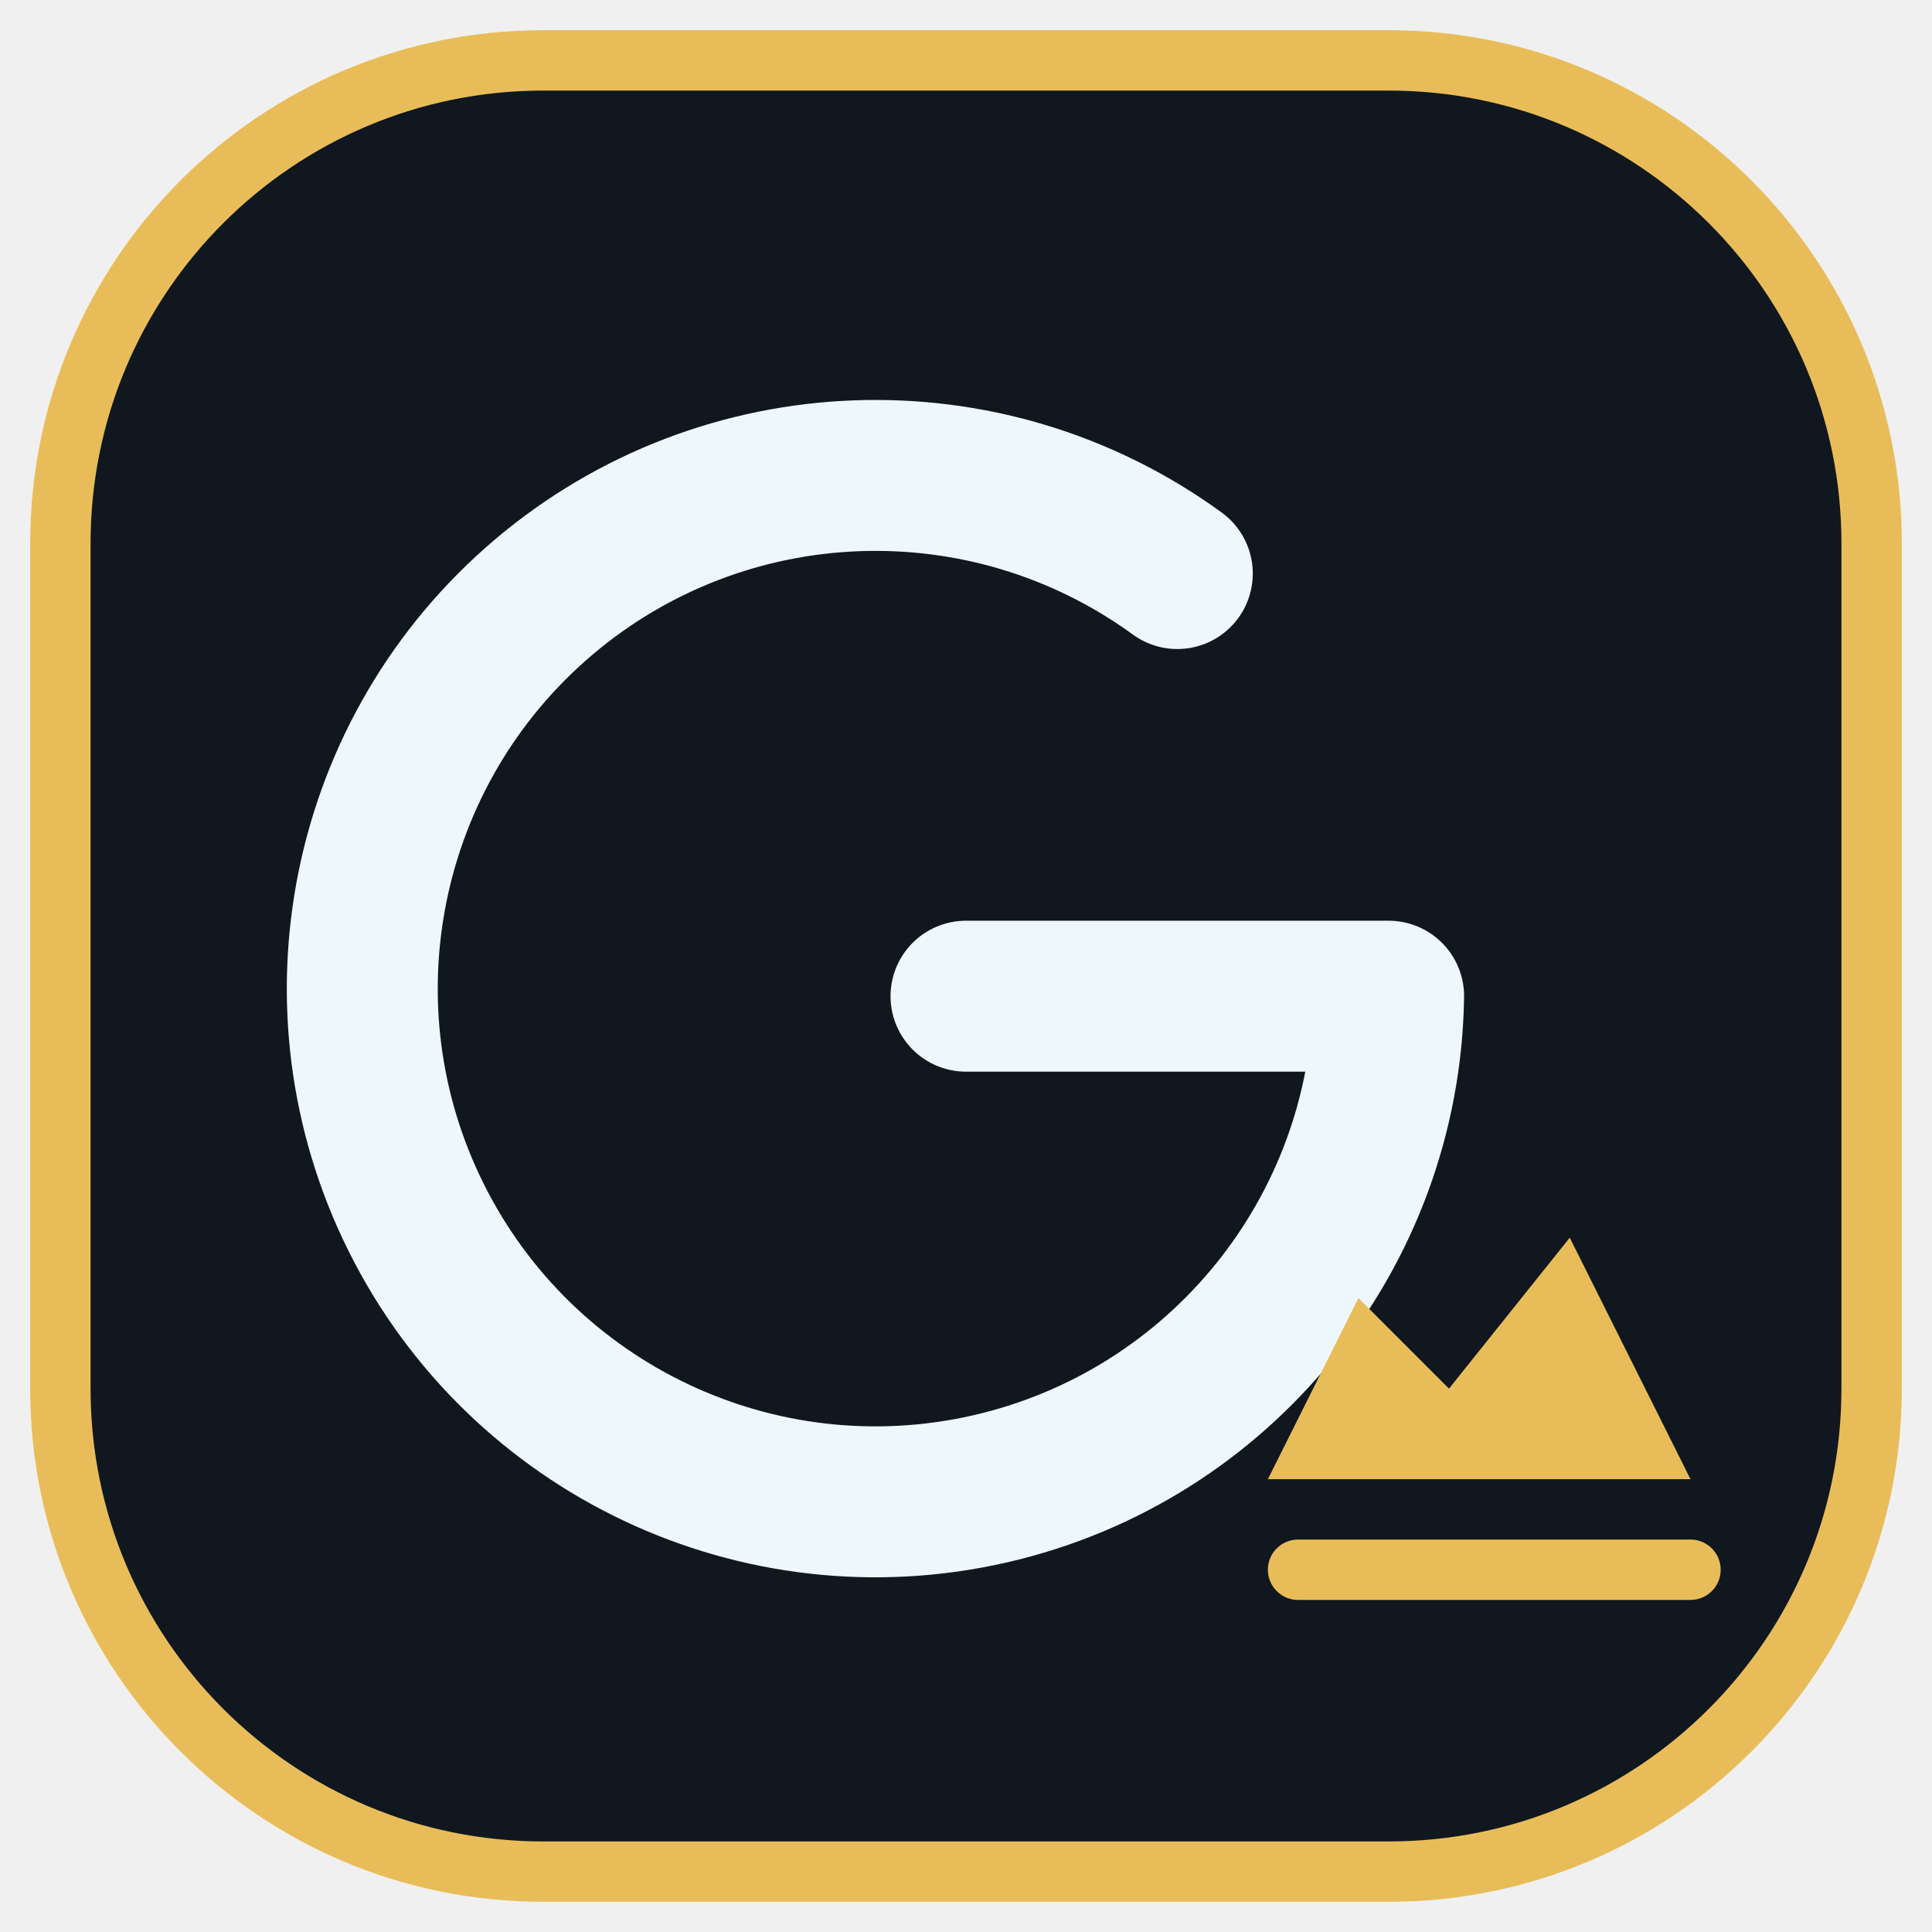
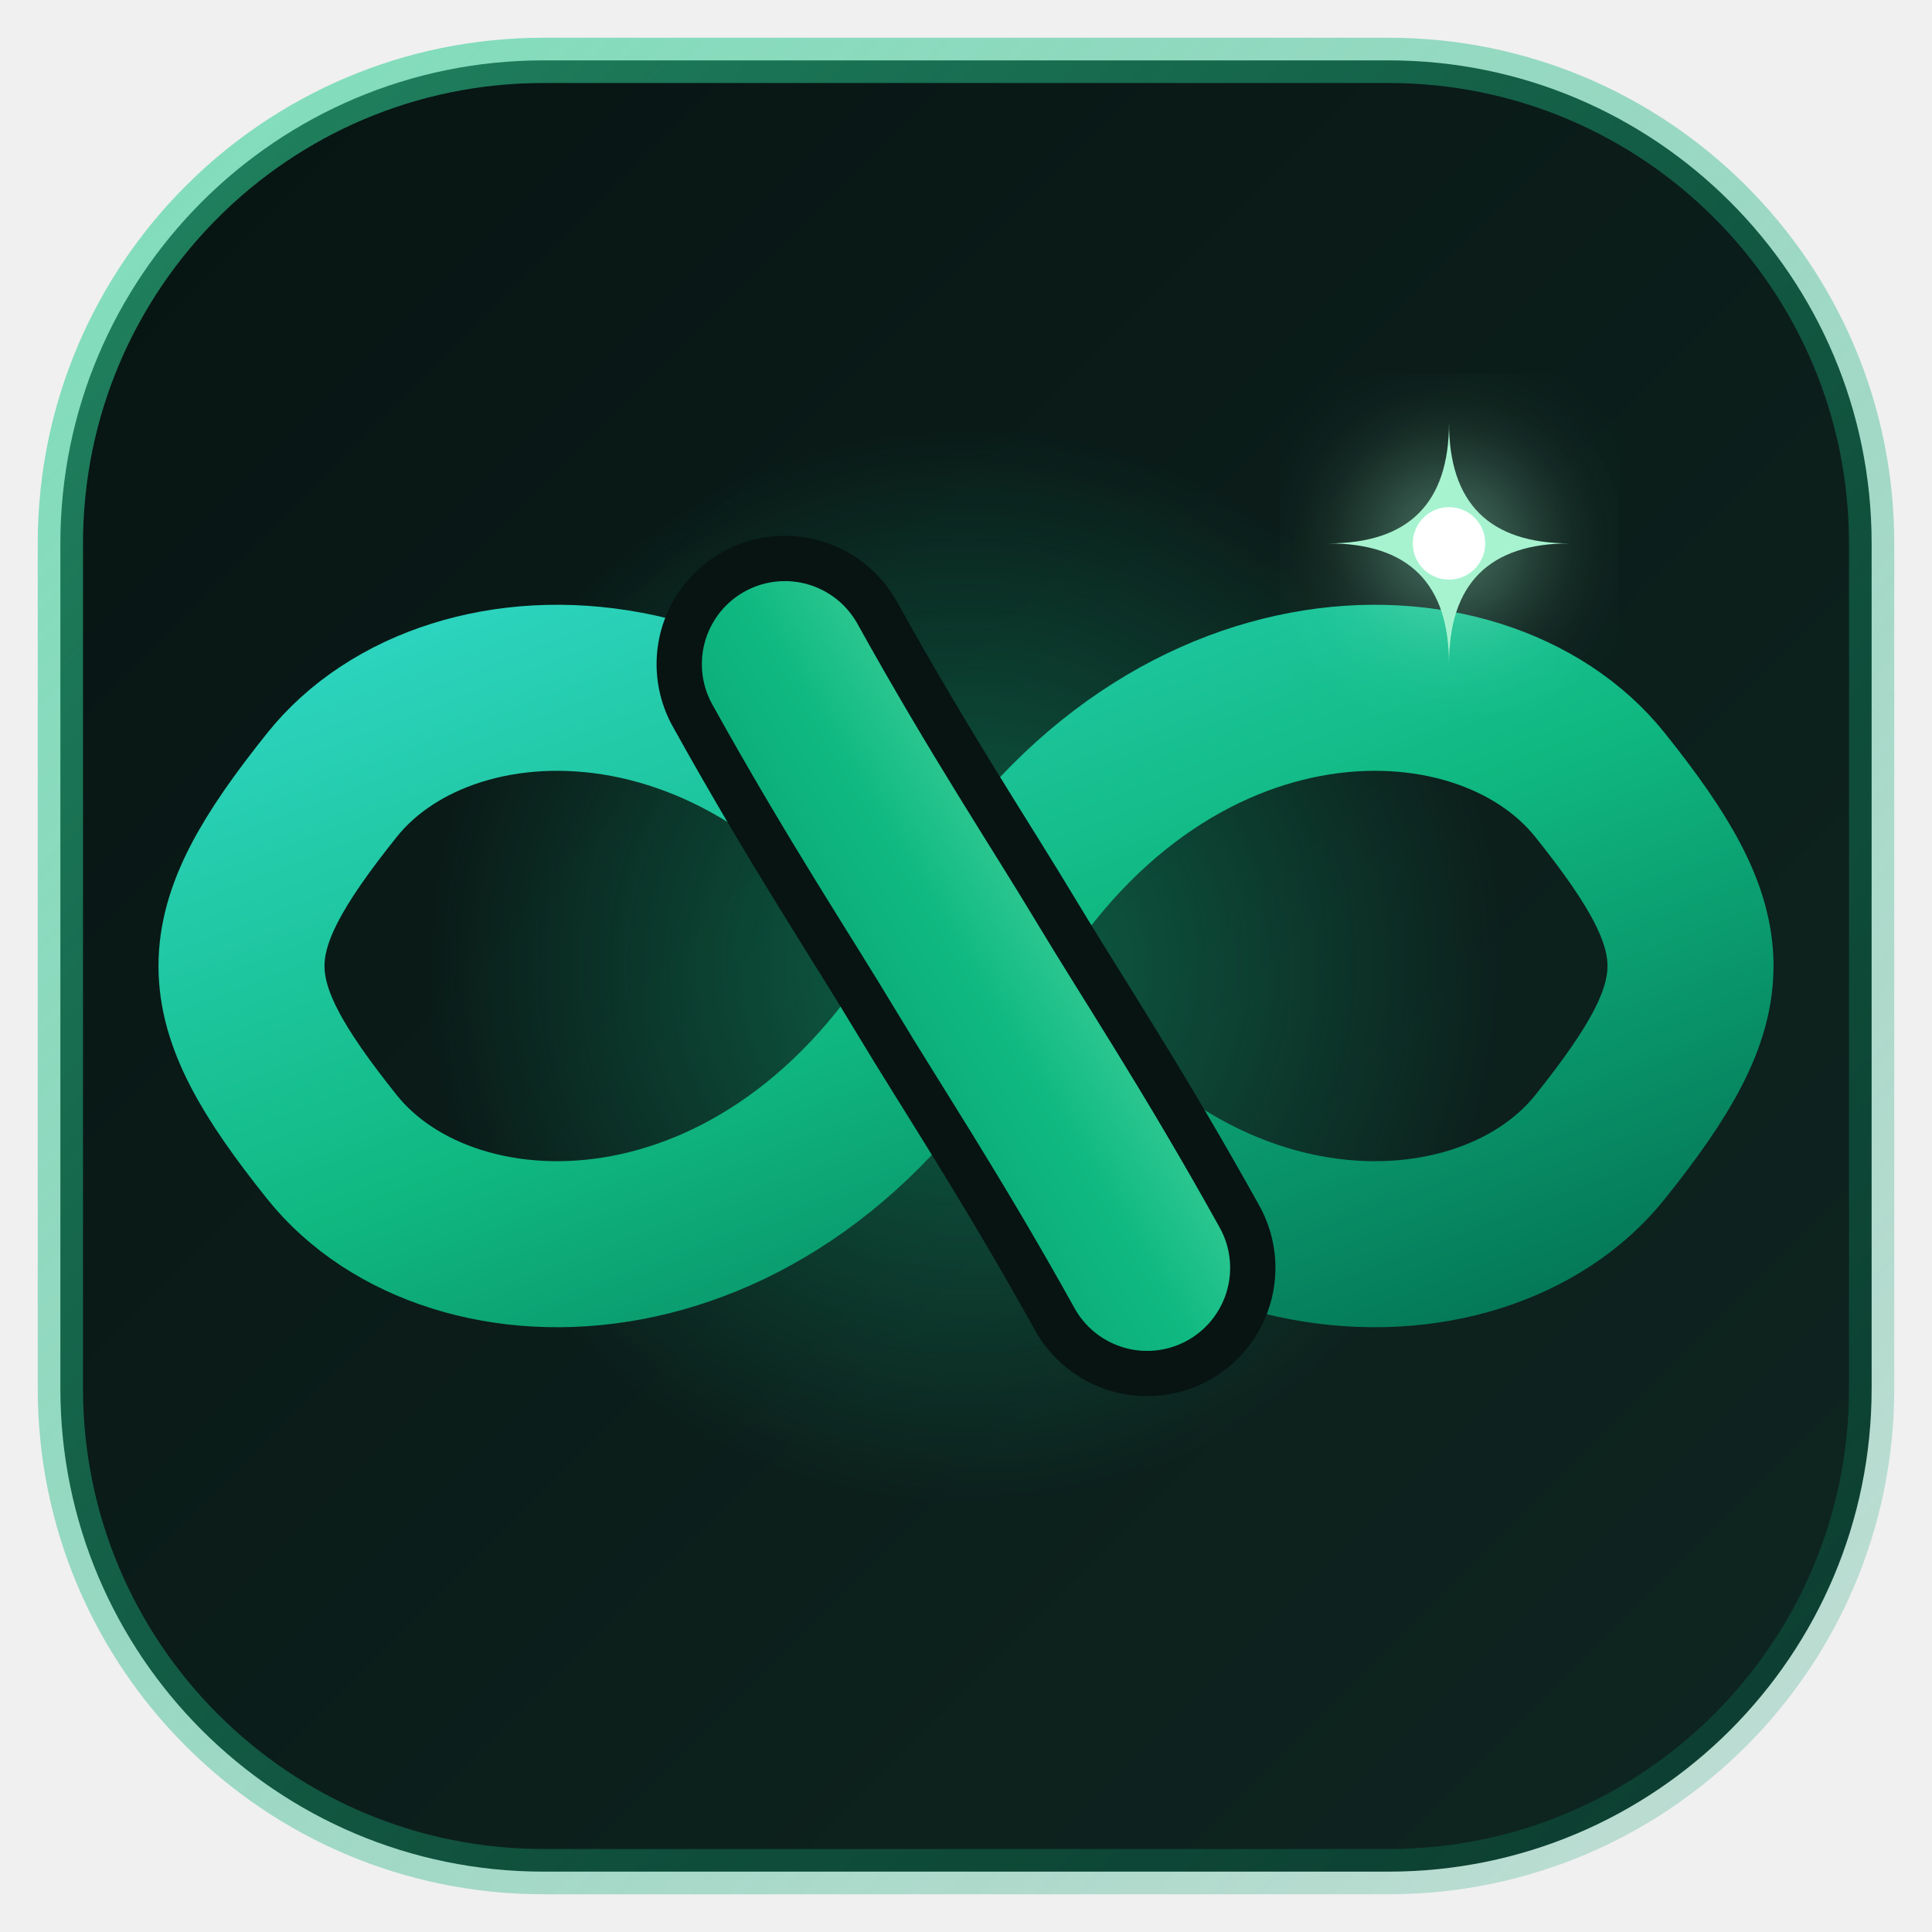
<svg xmlns="http://www.w3.org/2000/svg" viewBox="0 0 64 64">
-   <rect x="2" y="2" width="60" height="60" rx="16" fill="#10171e" stroke="#e8bd59" stroke-width="2" />
-   <path d="M39 19a17 17 0 1 0 7 14H32" fill="none" stroke="#eef7fb" stroke-width="5" stroke-linecap="round" stroke-linejoin="round" />
-   <path d="m42 49 3-6 3 3 4-5 4 8H42Z" fill="#e8bd59" />
-   <path d="M43 52h13" stroke="#e8bd59" stroke-width="2" stroke-linecap="round" />
+   <defs>
+     <linearGradient id="bgGrad" x1="0%" y1="0%" x2="100%" y2="100%">
+       <stop offset="0%" stop-color="#071412" />
+       <stop offset="100%" stop-color="#0f2621" />
+     </linearGradient>
+     <linearGradient id="borderGrad" x1="0%" y1="0%" x2="100%" y2="100%">
+       <stop offset="0%" stop-color="#34d399" stop-opacity="0.6" />
+       <stop offset="100%" stop-color="#059669" stop-opacity="0.2" />
+     </linearGradient>
+     <radialGradient id="glowGrad" cx="50%" cy="50%" r="50%">
+       <stop offset="0%" stop-color="#10b981" stop-opacity="0.45" />
+       <stop offset="100%" stop-color="#10b981" stop-opacity="0" />
+     </radialGradient>
+     <linearGradient id="loopGradA" x1="0%" y1="0%" x2="100%" y2="100%">
+       <stop offset="0%" stop-color="#2dd4bf" />
+       <stop offset="50%" stop-color="#10b981" />
+       <stop offset="100%" stop-color="#047857" />
+     </linearGradient>
+     <linearGradient id="loopGradB" x1="0%" y1="100%" x2="100%" y2="0%">
+       <stop offset="0%" stop-color="#059669" />
+       <stop offset="50%" stop-color="#10b981" />
+       <stop offset="100%" stop-color="#6ee7b7" />
+     </linearGradient>
+     <filter id="glow" x="-20%" y="-20%" width="140%" height="140%">
+       <feGaussianBlur stdDeviation="2" result="blur" />
+       <feComposite in="SourceGraphic" in2="blur" operator="over" />
+     </filter>
+   </defs>
+   <rect x="2" y="2" width="60" height="60" rx="16" fill="url(#bgGrad)" stroke="url(#borderGrad)" stroke-width="1.5" />
+   <circle cx="32" cy="32" r="18" fill="url(#glowGrad)" />
+   <path d="M 32 32 C 38 21 49 21 53 26 C 57 31 57 33 53 38 C 49 43 38 43 32 32 C 26 21 15 21 11 26 C 7 31 7 33 11 38 C 15 43 26 43 32 32 Z" fill="none" stroke="url(#loopGradA)" stroke-width="5.5" stroke-linecap="round" stroke-linejoin="round" />
+   <path d="M 26 22 C 28.5 26.5 30.5 29.5 32 32 C 33.5 34.5 35.5 37.5 38 42" fill="none" stroke="#071412" stroke-width="8.5" stroke-linecap="round" />
+   <path d="M 26 22 C 28.5 26.5 30.5 29.5 32 32 C 33.5 34.5 35.5 37.5 38 42" fill="none" stroke="url(#loopGradB)" stroke-width="5.5" stroke-linecap="round" />
+   <path d="M 48 14 Q 48 18 52 18 Q 48 18 48 22 Q 48 18 44 18 Q 48 18 48 14 Z" fill="#a7f3d0" filter="url(#glow)" />
+   <circle cx="48" cy="18" r="1.2" fill="#ffffff" />
</svg>
